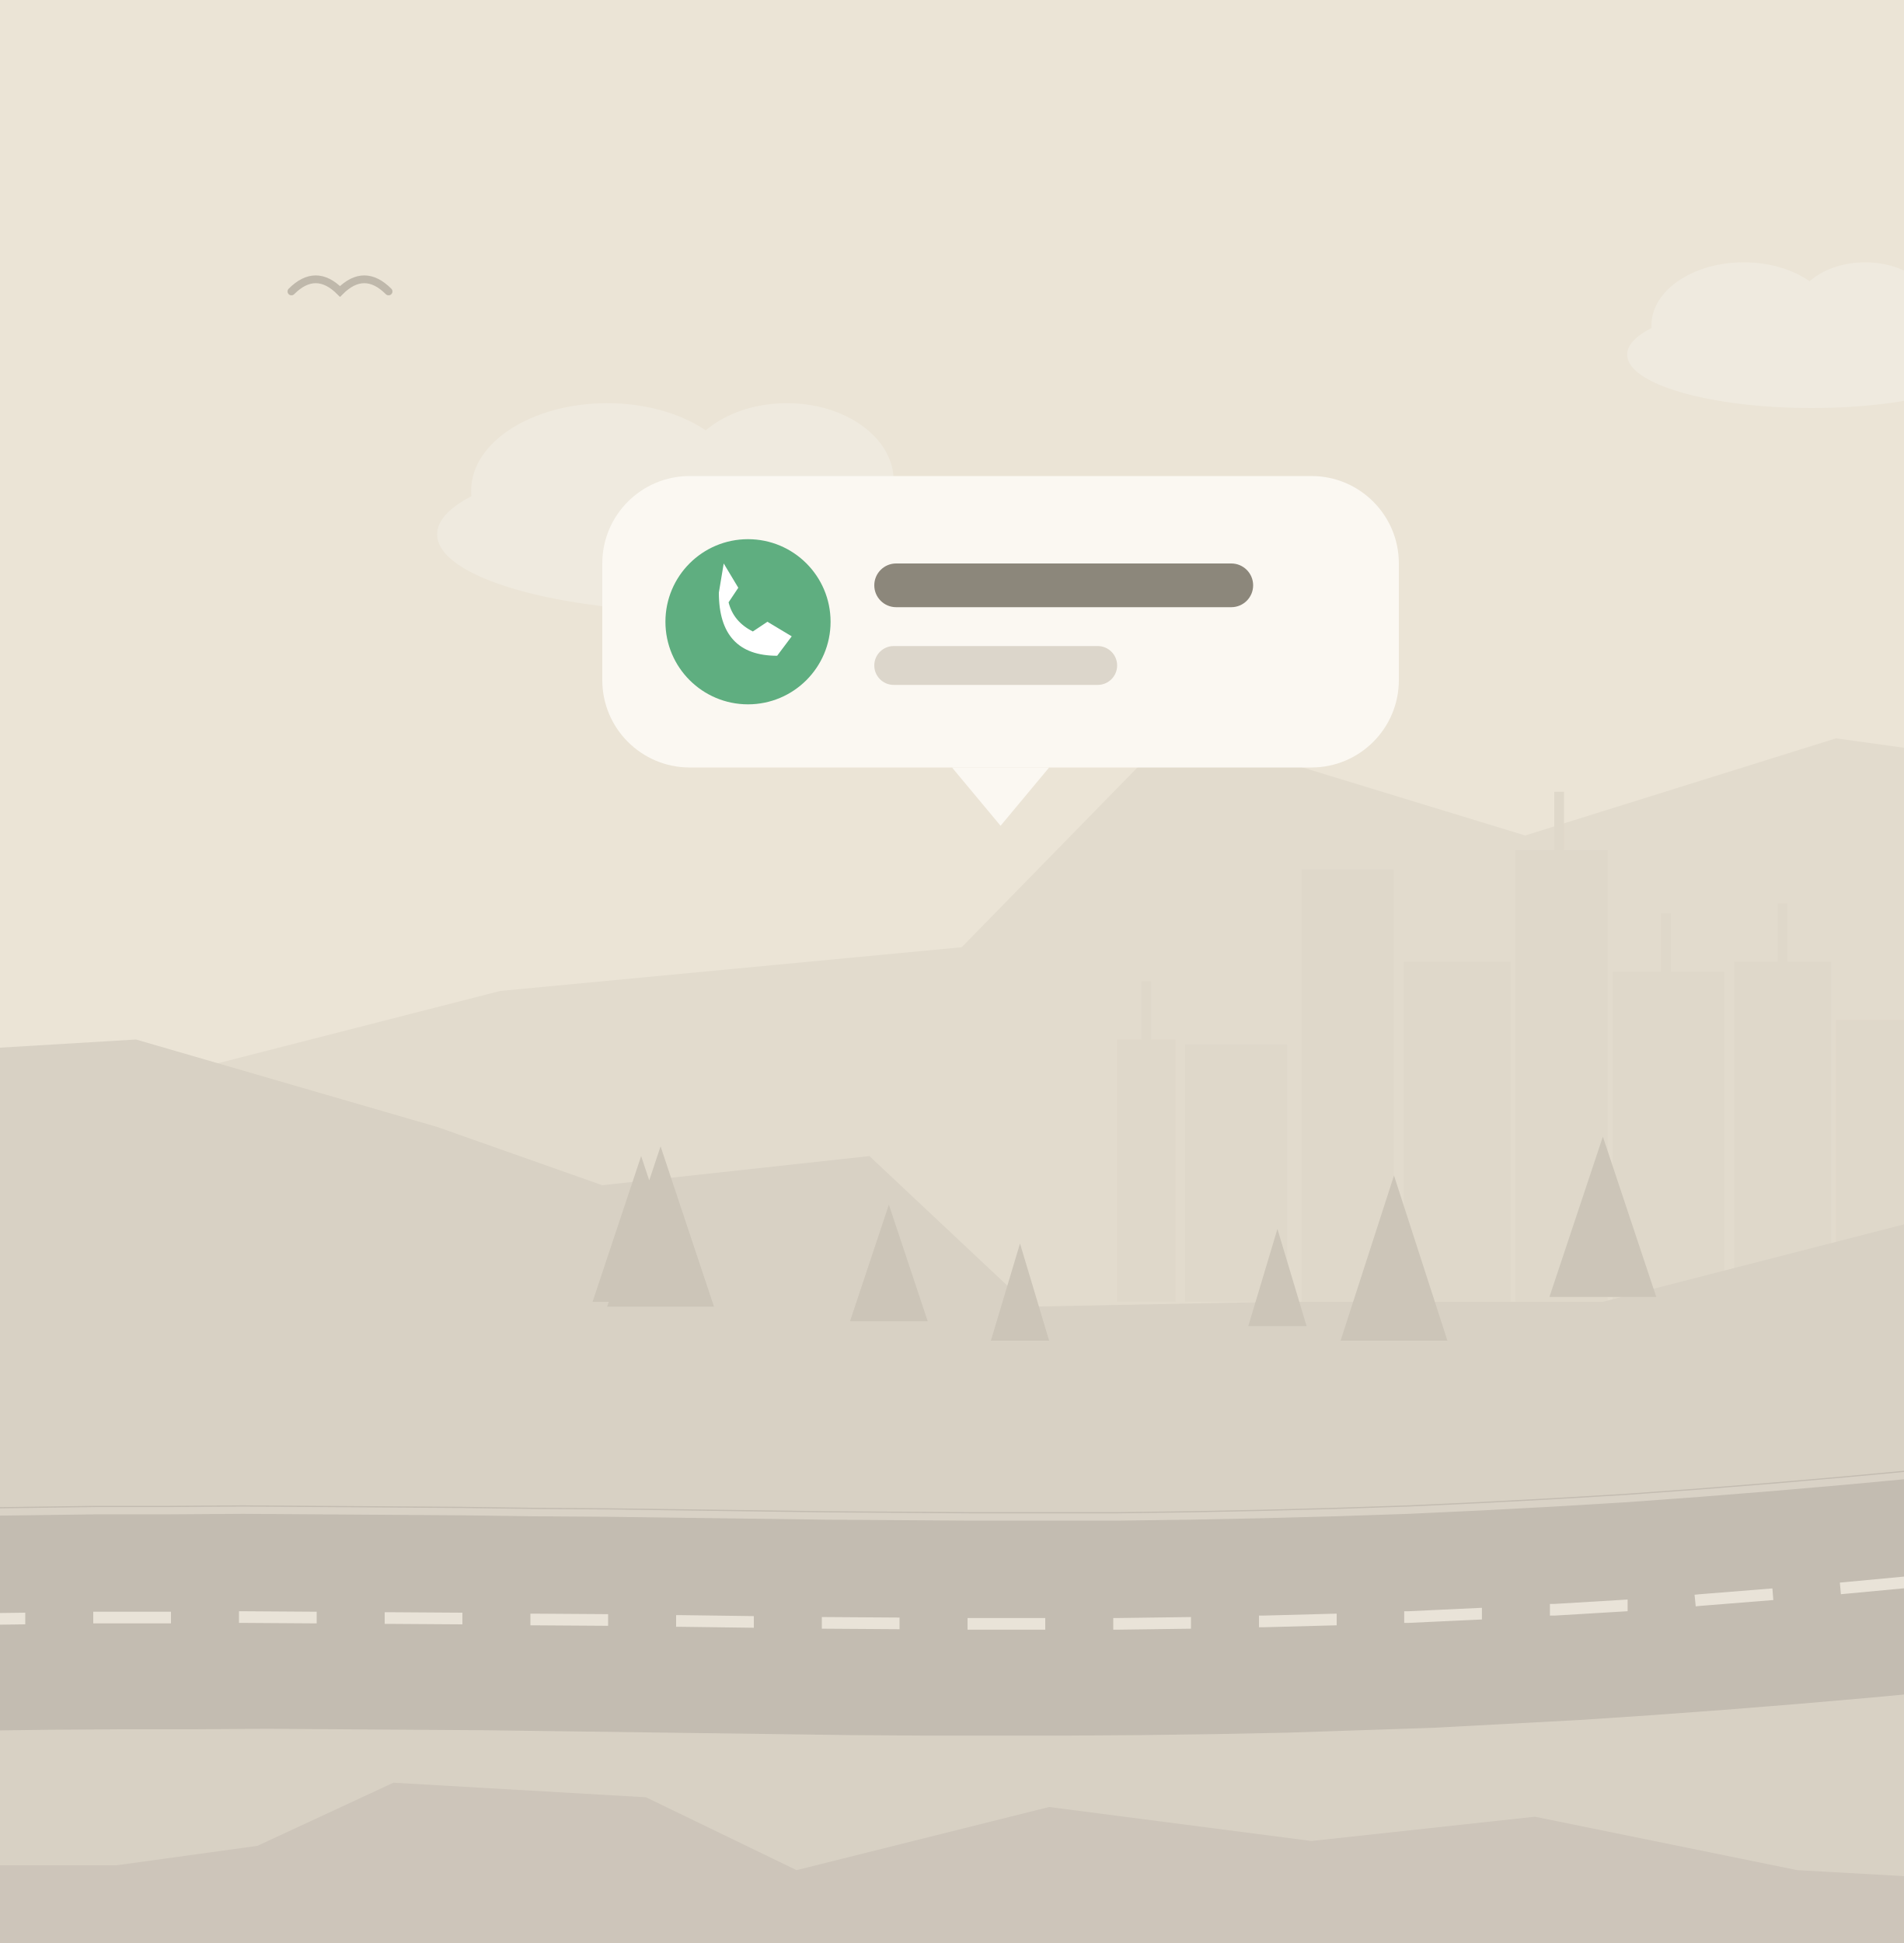
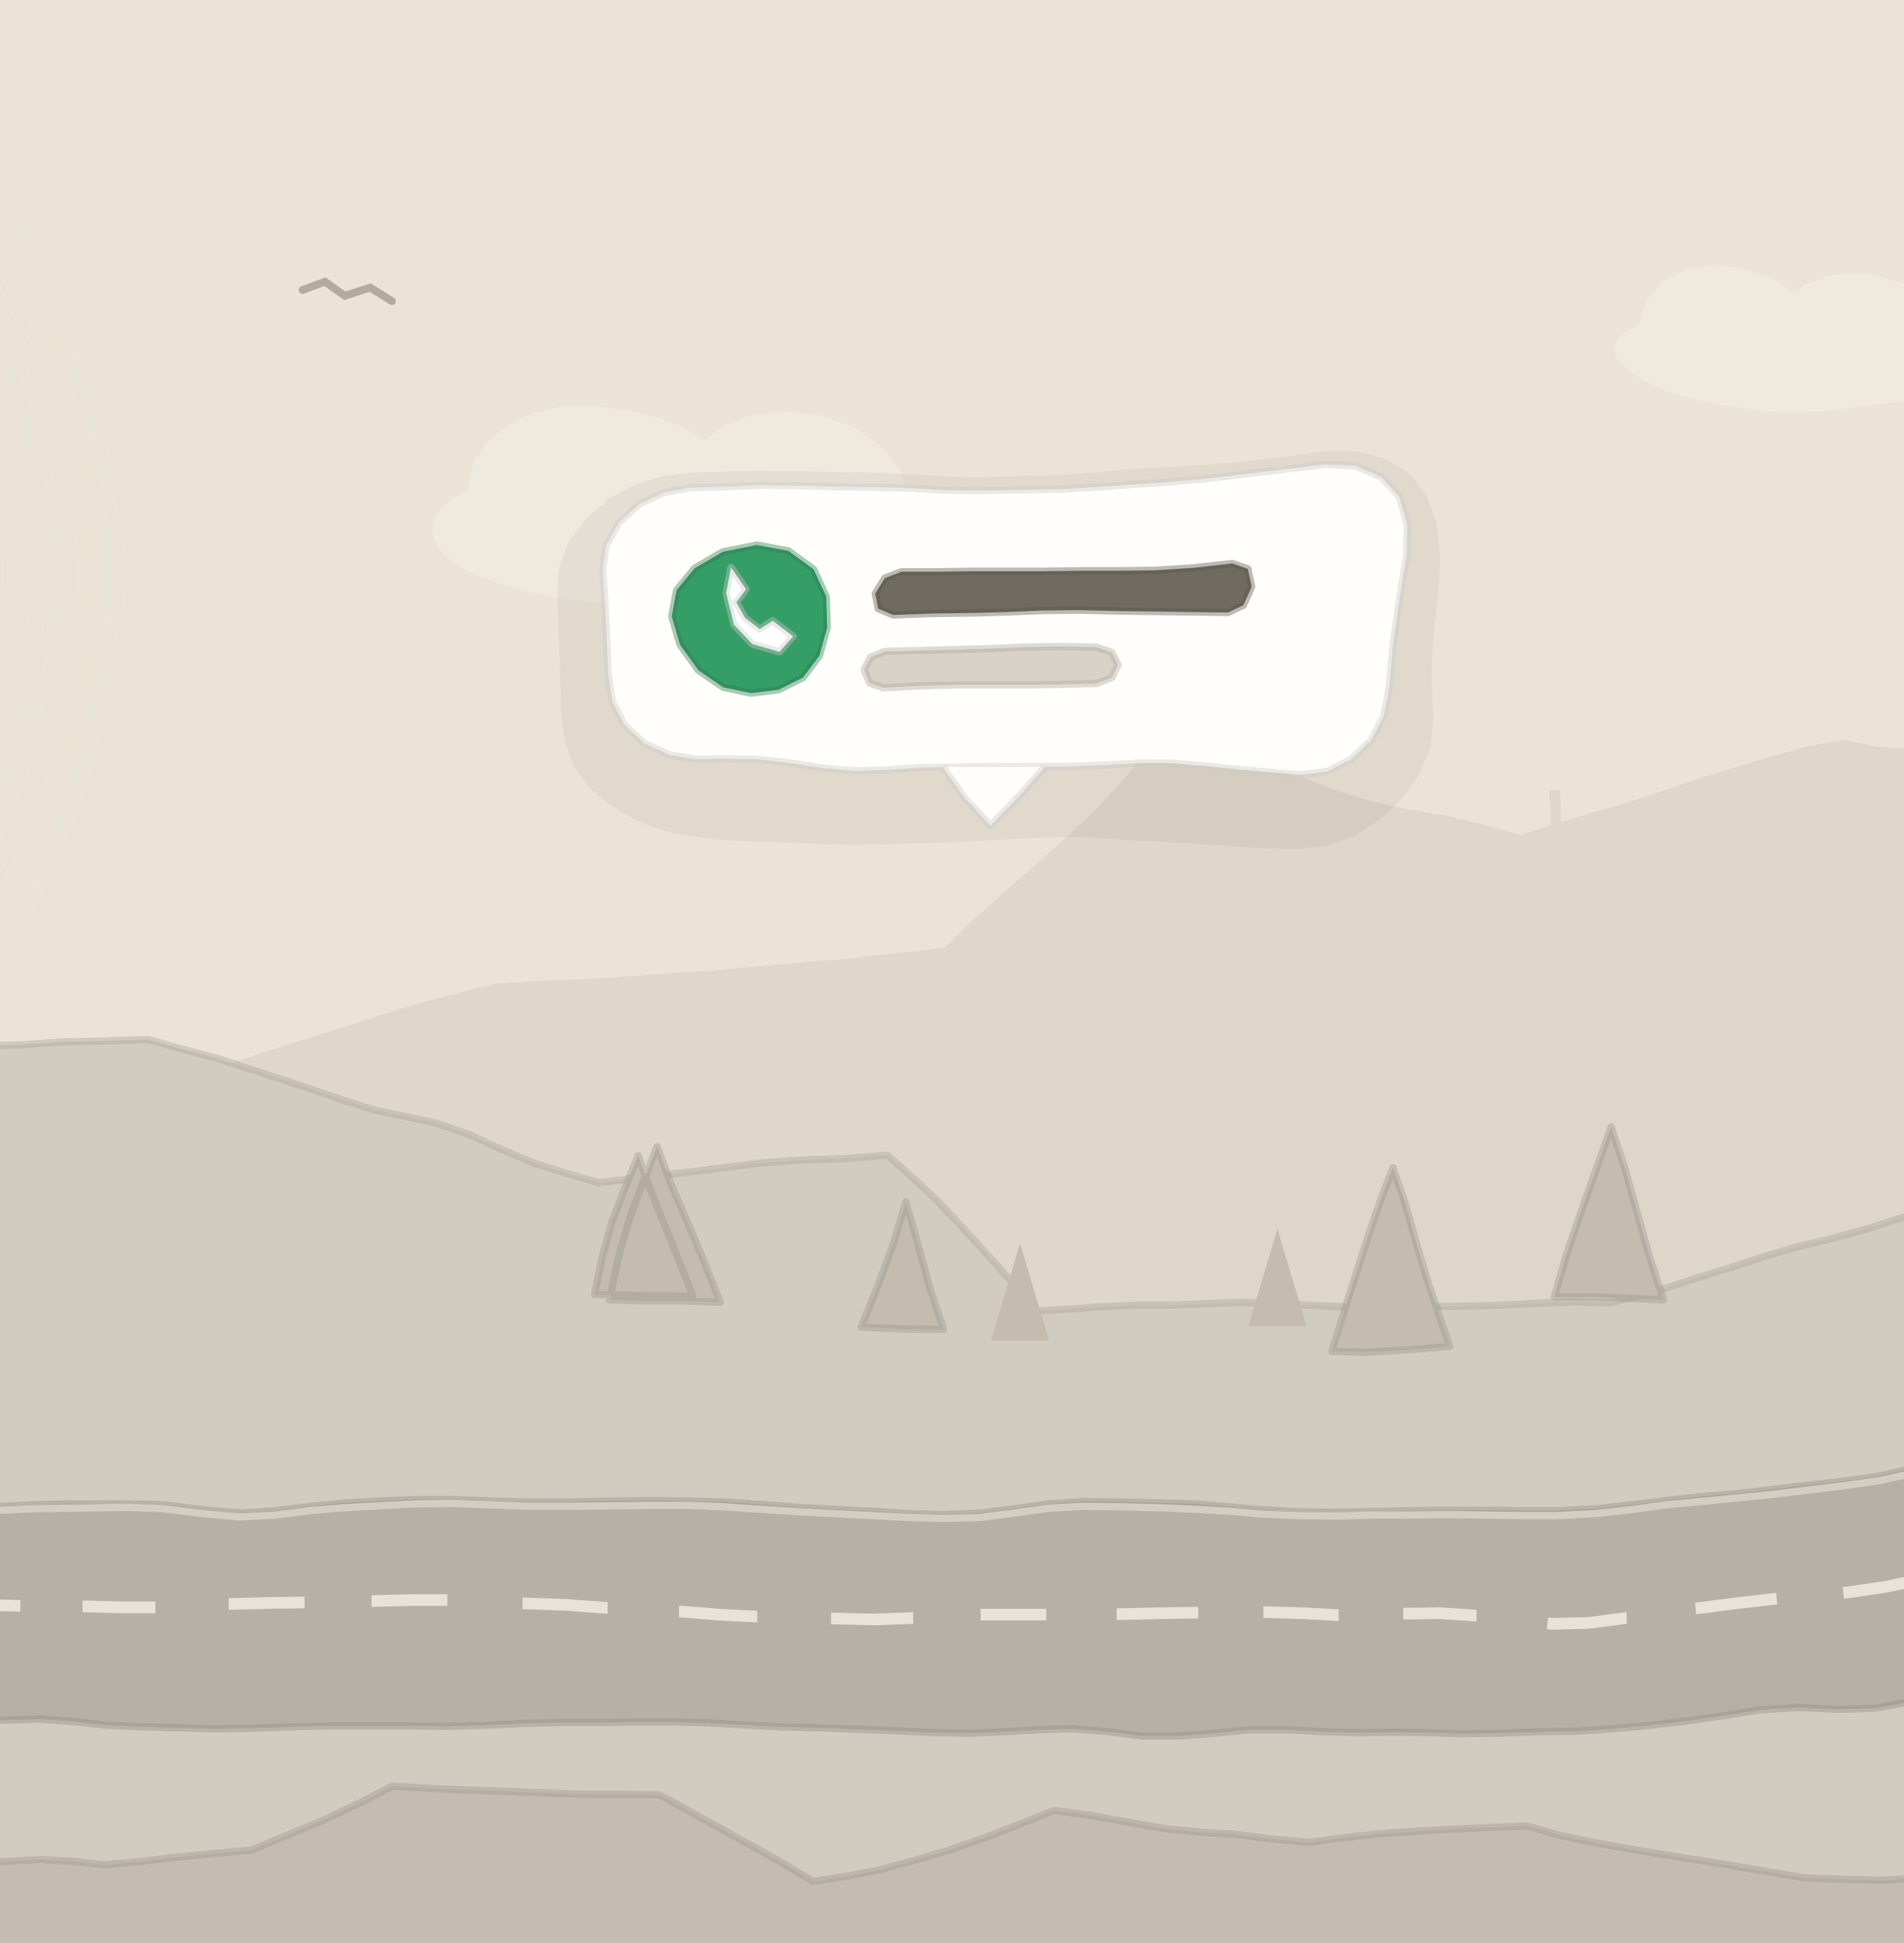
<svg xmlns="http://www.w3.org/2000/svg" viewBox="0 0 392 400">
+   <defs>
+     <radialGradient id="g1" gradientUnits="userSpaceOnUse" cx="268.0" cy="118.0" r="150.0">
+       <stop offset="0" stop-color="#E2DBCD" stop-opacity="0.90" />
+       <stop offset="0.35" stop-color="#E2DBCD" stop-opacity="0.35" />
+       <stop offset="1" stop-color="#E2DBCD" stop-opacity="0.00" />
+     </radialGradient>
+   </defs>
  <g transform="translate(-390 0)">
    <path d="M0 0H1950V400H0Z" fill="#EBE4D6" />
-     <path d="M280 74A40 12 0 1 0 360 74A40 12 0 1 0 280 74ZM316 66A16 12 0 1 0 348 66A16 12 0 1 0 316 66ZM480 110A55 16 0 1 0 590 110A55 16 0 1 0 480 110ZM487 101A28 18 0 1 0 543 101A28 18 0 1 0 487 101ZM530 99A22 16 0 1 0 574 99A22 16 0 1 0 530 99ZM725 73A38 11 0 1 0 801 73A38 11 0 1 0 725 73ZM730 67A19 13 0 1 0 768 67A19 13 0 1 0 730 67ZM759 65A15 11 0 1 0 789 65A15 11 0 1 0 759 65Z" fill="#EFEADF" />
-     <path d="M378 233.6L411 225L493 204L588 195L632 150L704 172L768 152L794 155.6L794 420L378 420Z" fill="#E2DBCD" />
-     <path d="M620 214H632V268H620ZM625 202H627V214H625ZM634 215H655V268H634ZM658 179H677V268H658ZM679 198H701V268H679ZM702 175H721V268H702ZM710 163H712V175H710ZM722 200H745V268H722ZM732 188H734V200H732ZM747 198H767V268H747ZM756 186H758V198H756ZM768 210H786V268H768ZM790 215H803V268H790ZM804 203H819V268H804ZM820 192H839V268H820Z" fill="#DFD8CA" />
-     <path d="M378 216.4L418 214L480 232L514 244L569 238L602 269L653 268L720 268L790 250L794 250.1L794 420L378 420Z" fill="#D8D1C4" />
-     <path d="M522 238L532 268H512ZM526 236L537 269H515ZM600 256L606 276H594ZM573 248L581 272H565ZM677 242L688 276H666ZM653 253L659 273H647ZM720 234L731 267H709Z" fill="#CCC5B8" />
-     <path d="M450 60q5-5 10 0q5-5 10 0" fill="none" stroke="#BFB8AB" stroke-width="1.6" stroke-linecap="round" />
-     <path d="M378 310.4L380 310.4L395 310.2L410 310L425 310L440 309.9L455 310L470 310.1L485 310.2L500 310.4L515 310.5L530 310.7L545 310.9L560 311.1L575 311.2L590 311.3L605 311.3L620 311.3L635 311.1L650 310.8L665 310.4L680 309.9L695 309.2L710 308.4L725 307.5L740 306.4L755 305.2L770 303.9L785 302.5L794 301.7L794 347.7L790 348.1L775 349.5L760 350.8L745 352L730 353.1L715 354.1L700 354.9L685 355.7L670 356.2L655 356.7L640 357L625 357.2L610 357.3L595 357.3L580 357.3L565 357.2L550 357L535 356.8L520 356.6L505 356.4L490 356.2L475 356.1L460 356L445 355.9L430 356L415 356L400 356.1L385 356.3L378 356.4Z" fill="#C3BCB1" />
-     <path d="M365 311.6L380 311.4L395 311.2L410 311L425 311L440 310.9L455 311L470 311.1L485 311.2L500 311.4L515 311.5L530 311.7L545 311.9L560 312.1L575 312.2L590 312.3L605 312.3L620 312.3L635 312.1L650 311.8L665 311.4L680 310.9L695 310.2L710 309.4L725 308.5L740 307.4L755 306.2L770 304.9L785 303.5L800 302.1" fill="none" stroke="#D9D2C6" stroke-width="1.5" />
-     <path d="M379.2 333.4L380 333.4L395 333.2L395.2 333.2M409.2 333L410 333L425 333L425.2 333M439.2 332.9L440 332.9L455 333L455.2 333M469.2 333.1L470 333.1L485 333.2L485.2 333.2M499.2 333.4L500 333.4L515 333.5L515.2 333.5M529.2 333.7L530 333.7L545 333.9L545.2 333.9M559.2 334.1L560 334.1L575 334.2L575.2 334.2M589.2 334.3L590 334.3L605 334.3L605.2 334.3M619.2 334.3L620 334.3L635 334.1L635.2 334.1M649.2 333.8L650 333.8L665 333.4L665.2 333.4M679.1 332.9L680 332.9L695 332.2L695.1 332.2M709.1 331.4L710 331.4L725 330.5L725.1 330.5M739 329.5L740 329.4L755 328.2M768.9 327L770 326.9L784.9 325.5" fill="none" stroke="#E9E3D8" stroke-width="2.4" />
+     <path d="M118.3 118.8L118.9 127.1L119.4 134.6L120 141.2L121.1 147.5L122.8 154.1L124.7 161.2L126.9 168.5L129.5 175.3L132 181.9L134.4 188.4L137.7 194.5L141.5 200.1L144.9 205.6L147.8 211.1L151.2 216.3L155.7 221.3L160.4 226L165.1 230.4L170.1 234.9L175.8 239.7L181.9 244.2L188.4 248L194.7 251.3L200.8 254.1L206.9 256.4L213.6 258.5L220.7 260.3L228 261.8L234.9 263.2L241.4 264.5L247.8 265.6L254.3 266.7L261.3 267.8L268.5 268.8L275.5 269.2L282.1 269L288.5 268.1L295.2 267.1L302.2 265.8L309.3 264.1L316.2 262L322.4 259.9L327.9 257.7L333.4 255L339.3 251.9L345.1 248.3L351 244.1L356.8 239.7L362.2 235.3L367.3 230.7L372.1 225.2L376.6 219L381 212.8L385.6 206.9L389.9 200.8L394.1 194.4L398 188.2L401.8 182.4L405.3 176.8L408.5 171.1L411.1 165.4L413.2 159.9L415 154.1L416.6 147.6L417.9 140.3L418.4 133.1L418.4 126.2L418.3 119.2L417.7 112.2L416.7 105.8L415.7 99.8L414.8 93.4L413.8 86.1L412.4 78.6L410.4 71.4L408.1 64.5L405.5 57.8L402.5 51.4L399 45.5L394.6 39.9L390 34.2L385.6 28.2L381.3 22.2L376.5 16.2L371.6 10.3L367.2 4.6L362.9 -0.7L358 -4.9L352.6 -8.5L347.4 -12.6L342.2 -17L336.5 -20.2L329.9 -22L322.9 -23.3L316.2 -25.1L309.3 -27.2L302 -28.8L294.7 -29.9L287.9 -31.2L281.3 -32.7L274.4 -33.3L267.5 -32.8L260.7 -31.9L253.8 -30.7L246.6 -29.1L239.1 -27.1L232 -25.3L225.3 -24.1L218.9 -23.2L212.8 -22L206.5 -20L200.3 -17.8L194.4 -15.4L189.1 -12.3L183.8 -7.9L178.1 -2.7L172.4 2.7L167.5 7.9L163.1 13L158.5 17.7L153.7 22.2L149.5 26.9L146 31.7L142.6 37.1L139.1 43L136.1 49.3L133.3 55.8L130.6 62.4L127.9 69.4L125.7 76.2L123.8 83.1L122 90.1L120.4 96.8L119 103.6L118.2 110.8L118.3 118.8Z" fill="url(#g1)" />
+     <path d="M282 75.4L282.3 77.5L283.7 79.6L286.4 81.9L290.1 84L294.9 85.7L300.6 86.6L307.6 86.9L315.1 86.6L322 85.7L328.3 84L334.4 82.4L340.7 81.6L346.6 81.4L351.5 81L355.3 80.3L358 79L359.6 77.4L360.1 75.5L359.5 73.6L357.9 71.5L355.4 69.4L351.9 67.2L347.6 65L342.3 63.2L336 62.3L329.2 62.1L322.3 62.2L315.4 62.4L309 63L303 64L297.3 65.3L292.4 67.1L288.3 69.1L285.1 71.3L283 73.4L282 75.4ZM287.9 69.2L288.6 74.3L291.3 78.9L296.1 82.3L302.6 83.7L310.2 83L317.1 80.6L322.4 76.8L325.8 72.4L327.2 67.8L326.1 63.3L322.5 59L317.1 55.4L310.8 53.4L304.2 53.2L297.9 55L292.8 58.6L289.3 63.7L287.9 69.2ZM318.3 66.4L319.4 70.9L322.7 74.3L327.7 76.1L333.5 76.1L339.6 75L344.9 73.3L348.3 70.4L349.6 66.5L348.6 62L345.1 57.7L339.8 54.6L333.6 53.7L327.7 54.6L322.8 57.4L319.5 61.6L318.3 66.4ZM479 109L479.3 111.1L480.5 113.2L482.5 115.2L485.4 117.1L489.1 118.9L493.8 120.5L499.2 122L505.3 123.2L511.9 124L518.8 124.6L525.8 125L533 125.3L540.1 125.6L546.7 125.7L552.7 125.6L558.5 125.6L564.2 125.1L569.8 124L575.2 122.6L580 121L583.8 119.3L586.8 117.5L588.9 115.7L590.2 113.8L590.7 111.9L590.5 110.1L589.5 108.3L587.8 106.5L585.3 104.9L582 103.2L577.7 101.6L572.5 100L566.5 98.8L559.8 97.7L552.6 96.7L545.2 96.2L538.3 96.1L531.8 96.3L525.1 96.5L518.5 96.5L512.1 96.4L505.9 96.5L500 97L494.7 98L490 99.3L486.2 100.9L483.1 102.7L480.9 104.7L479.5 106.8L479 109ZM486.5 99.5L487 104.2L489.2 108.9L493 112.9L498.2 116L504.6 118.3L511.7 119.4L518.9 119.4L525.7 118.6L531.8 116.9L537.2 114.3L541.2 110.9L543.6 107.1L543.9 103L542.4 98.7L539.5 94.7L535.7 91L531 88.1L525.2 85.9L518.8 84.4L512.3 83.6L506 83.6L500 84.9L494.6 87.5L490.3 90.9L487.6 95L486.5 99.5ZM530.2 101.5L531.4 106.4L535 110.4L540.5 113.2L546.9 115.1L553.6 116L560.5 115.7L567 113.7L572.3 110.4L575.6 106.2L576.6 101.5L575.2 96.5L571.3 91.8L565.9 88L559.2 85.5L551.7 84.6L544.5 85.5L538.5 87.9L534.1 91.6L531.3 96.3L530.2 101.5ZM722.3 71.7L722.9 73.8L724.8 75.9L727.8 78L731.7 80L736.4 81.6L741.7 82.9L747.6 83.9L753.9 84.7L760.4 84.9L766.7 84.5L773.3 83.7L780 82.8L786.1 81.6L791.5 80.1L795.8 78.3L798.9 76.4L800.9 74.6L801.5 72.7L800.9 70.9L799 69.2L796 67.6L791.7 66.5L786.5 65.9L780.4 65.7L773.9 65.3L766.9 64.8L759.9 64.3L753.2 63.8L747 63.7L741.3 64L736.1 64.7L731.5 65.7L727.7 66.8L724.8 68.1L723 69.8L722.3 71.7ZM727.6 66.3L728.6 70.9L732 75.2L737.1 78.5L743.2 80.3L749.7 80.6L755.7 79.5L760.6 77.1L764 73.7L765.3 69.6L764 65.1L760.4 60.9L755.2 57.5L749.1 55.3L743 54.5L737.2 55.4L732.3 57.9L729 61.8L727.6 66.3ZM755.8 66.9L757.3 71.7L761.7 75.5L768 77.5L775 77.3L781.7 74.9L786.5 70.8L788.3 66.1L786.7 61.7L781.9 58.3L774.9 56.4L767.7 56.5L761.5 58.6L757.3 62.3L755.8 66.9Z" fill="#EFE9DE" />
+     <path d="M378 235.9L381.3 235L387.9 233L395.2 230.8L403.2 228.4L411.4 225.8L419.4 223.7L427.2 221.8L434.4 219.8L441 217.7L447.4 215.6L453.9 213.6L460.3 211.6L466.4 209.6L472.2 207.7L478.4 206L485.1 204.2L492 202.5L499.3 202L506.5 201.7L513.7 201.4L521 200.9L528.2 200.3L535.3 199.9L542.3 199.3L549.4 198.6L556.8 198L564.2 197.4L570.9 196.6L577.4 195.9L584.4 195.1L590.3 189.4L596.8 183.6L603.7 177.6L610.2 171.8L615.9 166.4L621.1 160.7L626.4 154.4L631.8 148.6L639 151.5L646 154.6L652.4 157.6L658.7 160.3L665.4 162.8L672.5 165L679.9 166.6L687.6 167.9L695.3 169.7L703 171.9L710.3 169.6L717.7 167.3L725.1 165.2L732.4 162.8L739.7 160.3L747.1 158L754.8 155.7L762.4 153.6L769.5 152.3L776.4 153.7L782.7 154.2L788.7 154.5L794 154.9L794 420.1L788.1 420.6L781 421.1L774.1 421.6L767.4 422.2L760.6 422.6L753.6 422.8L746.6 423.3L739.6 423.7L732.4 423.8L724.6 423.7L716.8 423.6L709.4 422.9L702.3 421.5L695.1 419.9L687.5 418.9L680.1 418.3L672.9 418.2L665.9 418.3L659 418.9L652.2 419.6L645.4 420.1L638.6 420.1L631.6 420L624.7 420.3L617.7 420.9L611 421.1L604.8 420.6L599.2 420.2L593.4 419.7L586.7 419.1L579.2 418.3L571.7 417.7L564.5 417.7L557.1 417.4L549.7 417.3L542.9 417.3L536.7 417.4L530.3 417.4L523.2 417.3L515.9 417.2L508.5 417.2L500.7 417.5L492.6 418.4L484.9 419L477.7 419L470.2 418.8L462.8 418.9L456.1 419.3L449.9 419.9L443.5 420.3L436.6 420.7L429.9 420.9L423.4 420.9L416.9 420.1L410.4 418.7L404 417.6L397.1 417.5L389.5 418.1L381.9 418.7L378 419Z" fill="#DFD8CA" />
+     <path d="M620.6 212.9L632.9 212.7L633 221L632.6 229.4L632.7 237.4L633 245.3L633.2 253.1L632.7 260.6L631.7 268.2L620.1 268.2L621 260.7L621.4 253.3L621.1 245.6L620.6 237.8L620.4 229.8L620.7 221.3ZM624.5 200.6L626.5 200.6L628 212.7L625.9 212.7ZM634.9 213.8L641.7 213.8L648.5 213.9L655 214L655.1 221.5L654.9 229.2L655 236.7L654.8 244.2L654.3 252.1L654.1 260.2L654.3 268.5L647.7 268L640.7 268L633.7 268.2L634.6 260.7L635 253.3L635 245.6L634.7 237.9L634.5 230.1L634.9 221.9ZM654.6 180.5L664.1 180.5L673.8 180.3L673.2 187.7L672.9 195L673.8 201.9L675.2 208.4L676.1 215.1L676.4 222.3L676.5 229.7L676.7 236.9L676.8 244.1L676.6 251.8L676.2 260.3L675.8 269L666 269L657.1 268.6L657 260.3L657.2 252.2L657.6 244.5L657.8 237.1L657.7 229.9L657.8 222.4L657.8 215L656.9 208.2L655.4 201.6L654.4 194.8L654.5 187.5ZM675.6 199L684.2 199.1L692.7 199.2L700.8 199.3L701.5 205.8L702.2 212.2L702.6 218.6L702.9 225.1L703.1 231.7L703.1 238.6L702.7 246.2L702.3 254.1L702.2 261.6L702.3 268.5L694.9 268.9L686.7 268.9L678.1 269L678.4 261L678.8 253L679.1 245.5L679.1 238.5L678.9 231.8L678.7 224.9L678.4 217.9L677.8 211.4L676.7 205.2ZM701.2 175.1L711.2 175.1L721.3 175.4L721.6 183.1L721.6 190.7L721.7 197.9L722.4 204.8L723 211.6L723.2 218L722.9 224.1L722.7 230.4L722.7 237.4L722.5 244.8L722.2 252.6L722.2 260.5L722.6 268.3L712.6 268L703.3 268.5L703.1 261.3L703.3 253.6L703.7 245.6L704 237.9L704 230.8L703.8 224.2L703.6 217.7L703.2 211.2L702.4 204.6L701.7 197.8L701.6 190.6L701.5 182.9ZM709 162.7L711.1 162.6L711.7 175.1L709.6 175.1ZM723 201.3L730.4 201L738 200.5L745.4 200.4L745.1 207.8L744.8 215L744.8 221.9L744.9 228.7L744.8 236.1L744.6 243.8L744.3 251.8L744.5 260.1L745 268.9L738.4 268.7L731.3 268.7L723.6 268.3L723.2 260L723.3 251.7L723.6 243.6L723.8 235.8L723.8 228.6L724 222L724.1 215.5L723.7 208.5ZM732.8 189.1L734.8 188.9L734.7 200.7L732.7 200.8ZM747.3 198.5L757.2 198L767.4 197L767.1 204.1L766.5 211.2L765.8 218L765.3 224.4L764.9 230.9L764.8 238.1L765 245.7L765.2 253.3L765.2 261L765 268.8L755.6 269.1L746.7 269L746.2 260.9L746 253.1L746.2 245.6L746.5 238.2L746.7 231.2L746.6 224.9L746.5 218.7L746.8 212.1L747.1 205.3ZM756.5 186.1L758.5 185.9L758.2 197.9L756.2 198.1ZM767.8 209.1L777 208.9L786.3 209.4L785.8 216.5L785.3 223.5L784.8 230.5L784.7 237.6L784.9 244.7L785.2 251.9L785.3 259.6L785.2 267.8L775.2 268.4L766 268.8L766.3 260.7L766.3 252.8L766 244.9L765.8 237.1L766 229.7L766.4 223L767 216.3ZM790.2 214.5L803.6 214.6L803.4 221.9L803.1 229.4L803.1 236.7L803.3 243.4L803.6 250.1L803.9 257.9L804.2 266.4L789.7 267.5L789.5 258.8L789.3 250.8L789.1 243.7L789 236.8L789.2 229.4L789.7 221.9ZM804.6 203.2L811.4 203.5L818.7 203.6L819.7 209.4L819.9 216L819.6 223.2L819.2 230.5L819.5 237.4L820.5 244L821.4 250.7L821.4 258.1L820.9 266.1L813.3 266.1L805.2 266.4L805 258.2L804.8 250.7L804.5 244.2L804.2 237.9L804.1 231.1L804.3 223.9L804.6 216.9L804.6 210.1ZM818.8 194L829.1 194L839.4 193.6L839.5 200.8L839.8 207.7L840.1 214.9L840.4 223.1L840.8 231.5L840.9 239.2L840.1 246.1L839.3 252.8L839.2 259.8L839.9 266.7L831 266.2L821.9 266.1L822.4 257.7L822.3 250.1L821.3 243.1L820.4 236L820.3 228.7L820.7 220.9L821 213.5L820.3 207L819.3 200.9ZM844 212.4L852.5 213.1L861.4 213.5L861.6 220.8L861.9 227.4L862.1 234.2L862.4 241.7L862.9 249.3L862.7 256.1L861.8 261.8L860.8 267L852.1 266.9L843.6 266.8L843.3 260.7L843.4 254.4L844.1 248.2L844.7 241.7L844.9 234.8L844.6 227.3L844.2 219.7Z" fill="#DED7C9" />
+     <path d="M376.5 215.7L377.9 215.6L385.7 215.3L394.2 215.1L402.9 214.5L411.7 214.3L420.5 214L428 216.1L434.8 217.9L441.3 220L447.7 222.1L454.3 224.3L460.7 226.5L467 228.5L473.2 229.8L479.8 231.2L486.7 233.6L493.4 236.7L500.1 239.5L506.8 241.6L513.3 243.5L521.1 242.5L529 241.6L537.4 240.6L545.8 239.5L554.7 238.8L564.1 238.5L572.7 237.8L578 242.5L583 247.2L587.9 252.4L593.2 258.2L598.6 264.2L603.4 269.9L610.1 269.5L616.9 269L623.7 268.7L630.8 268.7L638.1 268.4L645.4 268.1L652.4 268.3L659.3 268.7L666.3 269L673.9 269L682.5 269L691.2 268.9L699 268.7L706.3 268.3L713.7 268L721.5 268.2L728.6 266.5L735.1 264.5L741.2 262.5L747.1 260.7L753.1 258.7L759.9 256.7L767.4 254.9L775 252.8L782.1 250.5L789.2 248.1L795.5 247.9L795.5 420L795.1 420L788.1 420.6L781 421.1L774.1 421.6L767.4 422.2L760.6 422.6L753.6 422.8L746.6 423.3L739.6 423.7L732.4 423.8L724.6 423.7L716.8 423.6L709.4 422.9L702.3 421.5L695.1 419.9L687.5 418.9L680.1 418.3L672.9 418.2L665.9 418.3L659 418.9L652.2 419.6L645.4 420.1L638.6 420.1L631.6 420L624.7 420.3L617.7 420.9L611 421.1L604.8 420.6L599.2 420.2L593.4 419.7L586.7 419.1L579.2 418.3L571.7 417.7L564.5 417.7L557.1 417.4L549.7 417.3L542.9 417.3L536.7 417.4L530.3 417.4L523.2 417.3L515.9 417.2L508.5 417.2L500.7 417.5L492.6 418.4L484.9 419L477.7 419L470.2 418.8L462.8 418.9L456.1 419.3L449.9 419.9L443.5 420.3L436.6 420.7L429.9 420.9L423.4 420.9L416.9 420.1L410.4 418.7L404 417.6L397.1 417.5L389.5 418.1L381.9 418.7L376.5 419.2Z" fill="#D2CBBF" stroke="#A8A299" stroke-width="1.5" stroke-linejoin="round" stroke-opacity="0.4" />
+     <path d="M521.4 237.9L523.7 244.4L526.3 250.9L529.4 258.6L532.7 266.8L522.3 266.7L512.4 266.5L514 258.7L516.1 251.2L518.7 244.5ZM525.3 236L528 243.4L531.2 250.8L534.8 259.3L538.3 268.1L530.2 267.8L522.7 267.8L515.5 267.6L517.3 258.9L519.7 250.6L522.4 243.4Z" fill="#C3BCAF" stroke="#9C968C" stroke-width="1.5" stroke-linejoin="round" stroke-opacity="0.4" />
+     <path d="M600 256L606 276H594Z" fill="#C3BCAF" />
+     <path d="M576.5 247.4L578.9 255.8L581.3 264.7L584.3 273.7L575.7 273.6L567.3 273.2L570.7 264.8L573.9 256.1ZM676.8 240.4L679.2 247.4L681.4 255.2L683.7 263L686.1 270.2L688.5 277.2L679.7 277.9L671.3 278.4L664.2 278.2L666.6 270.4L669.2 262.2L671.8 254.1L674.3 246.9Z" fill="#C3BCAF" stroke="#9C968C" stroke-width="1.5" stroke-linejoin="round" stroke-opacity="0.4" />
+     <path d="M653 253L659 273H647Z" fill="#C3BCAF" />
+     <path d="M721.7 232L724.5 240.4L726.9 249L729.4 258L732.5 267.6L725.3 267.3L717.6 267L710 267L712.5 258.3L715.6 249.2L718.8 240.2Z" fill="#C3BCAF" stroke="#9C968C" stroke-width="1.5" stroke-linejoin="round" stroke-opacity="0.4" />
+     <path d="M452.3 59.7L456.9 58L461 60.9L466.2 59.2L470.7 62" fill="none" stroke="#B2AB9E" stroke-width="1.6" stroke-linecap="round" />
+     <path d="M376.5 310.7L380.3 310.5L388.4 310.2L396.5 309.8L403.9 309.6L410.2 309.6L416.6 309.6L423.9 309.8L431.8 310.8L439.6 311.5L446.8 311L453.9 310.1L461 309.4L468.2 309L475.6 308.7L483.1 308.7L491.1 309L499.2 309.2L507.5 309.2L515.9 309L524.2 308.9L531.7 309L539 309.2L546.5 309.7L554.2 310.3L561.8 310.7L569.5 311.1L577.1 311.6L584.5 311.8L591.8 311.5L598.8 310.6L605.9 309.6L613.1 309.1L620.9 309.2L628.7 309.4L635.9 309.6L642.9 310.2L649.8 310.8L657.2 311.2L664.9 311.3L672.4 311.2L680 311L687.6 310.9L695.4 310.9L703.2 311L710.9 311L718.6 310.6L725.9 309.8L733.1 308.9L740.3 308.1L747.4 307.5L754.4 306.7L761.7 305.8L769.2 305L776.9 303.9L784.9 302L793.1 299.8L795.5 299.3L795.5 347.4L790.3 348.6L783 350.4L775.7 351.7L768.2 351.9L760.3 351.5L752.3 352L744.8 353.2L737.3 354.3L729.5 355.2L722.1 355.9L714.9 356.4L707.2 356.5L698.9 356.8L690.9 356.9L684 356.7L677.4 356.6L670.2 356.7L662.5 356.5L654.8 356.1L647.4 356.1L640.1 356.8L632.7 357.4L625.3 357.4L618 356.5L610.9 355.9L603.9 356.1L597.1 356.5L590.1 356.8L582.5 356.7L574.4 356.3L566.5 356L558.7 355.7L550.8 355.5L543 355.1L536 354.7L529.1 354.5L521.5 354.5L513.8 354.6L505.9 354.6L497.8 354.8L489.5 355.2L481.7 355.4L473.8 355.3L465.6 355.3L457.6 355.3L449.6 355.5L441.6 355.8L433.9 355.9L426.6 355.7L419.5 355.5L412.3 355.2L405.2 354.4L398.1 353.9L391.3 354.1L384.7 354.4L377.4 354.6L376.5 354.6Z" fill="#B7B0A6" stroke="#928D85" stroke-width="1.5" stroke-linejoin="round" stroke-opacity="0.4" />
+     <path d="M372.8 311.7L380.4 311.3L388.4 311L396.4 310.6L403.8 310.5L410.1 310.4L416.4 310.3L423.7 310.6L431.7 311.6L439.5 312.3L446.7 311.9L453.7 311L460.8 310.4L468.1 310L475.5 309.6L483 309.5L491 309.8L499.1 310.1L507.3 310.1L515.8 310L524.1 309.9L531.7 309.9L539 310.2L546.4 310.7L554.1 311.2L561.7 311.6L569.4 312L577 312.4L584.4 312.6L591.7 312.4L598.8 311.5L605.8 310.5L613 310.1L620.9 310.2L628.8 310.4L636 310.7L642.9 311.1L649.8 311.7L657.2 312L664.9 312.1L672.5 311.9L680 311.9L687.7 311.8L695.5 311.9L703.1 312L710.8 312L718.4 311.6L725.7 310.8L733 309.8L740.3 309.1L747.4 308.4L754.5 307.7L761.8 306.8L769.3 305.9L777.1 304.8L785 303L793.1 300.8L801.2 299.1" fill="none" stroke="#D4CDC1" stroke-width="1.5" />
+     <path d="M378.8 330.4L379.6 330.4L387 330.4L394 330.6L394.2 330.6M407 330.7L407.8 330.7L414.6 330.9L421.8 330.9L422 330.9M437.1 330.2L437.9 330.2L445.3 330L452.5 329.9L452.7 329.9M466.5 329.6L467.2 329.6L474.5 329.4L481.9 329.4L482.1 329.4M497.6 330.1L498.4 330.1L506.6 330.4L514.9 331L515.1 331M529.8 331.8L530.6 331.8L538 332.4L545.7 332.8L545.9 332.8M561.1 333.2L562 333.2L570 333.4L577.8 333.1L578 333.1M591.9 332.4L592.7 332.4L599 332.4L605.2 332.4L605.4 332.4M619.9 332.3L620.8 332.3L629.1 332.1L636.5 332L636.7 332M650.1 331.9L650.9 331.9L658.1 332.1L665.4 332.5L665.6 332.5M678.9 332.2L679.7 332.2L686.5 332.1L693.9 332.6L694 332.6M708.6 334.2L709.5 334.3L717.1 334.1L724.8 333.1L724.9 333.1M739.1 331.1L740.2 331L748 330L755.8 329.1M769.5 327.9L770.6 327.8L778.1 326.7L785.7 325.1" fill="none" stroke="#E8E3D9" stroke-width="2.4" />
    <g transform="translate(596 128)">
-       <path d="M-64-30H64A18 18 0 0 1 82-12V12A18 18 0 0 1 64 30H-64A18 18 0 0 1-82 12V-12A18 18 0 0 1-64-30Z" fill="#FBF8F2" />
-       <path d="M-69 0A17 17 0 1 0-35 0A17 17 0 1 0-69 0Z" fill="#5FAE80" />
-       <path d="M-58-6q0 13 12 13l3-4-5-3-3 2q-4-2-5-6l2-3-3-5z" fill="#FFFFFF" />
-       <path d="M-21.5-12H47.5A4.5 4.5 0 0 1 52-7.5V-7.5A4.5 4.5 0 0 1 47.5-3H-21.5A4.5 4.5 0 0 1-26-7.5V-7.5A4.5 4.5 0 0 1-21.5-12Z" fill="#8C877B" />
-       <path d="M-22 5H20A4 4 0 0 1 24 9V9A4 4 0 0 1 20 13H-22A4 4 0 0 1-26 9V9A4 4 0 0 1-22 5Z" fill="#DCD6CB" />
-       <path d="M-10 30L0 42L10 30" fill="#FBF8F2" />
+       <path d="M-63.6 -22.6L-56 -22.9L-48.4 -23.2L-40.9 -23.1L-33.2 -22.8L-25.8 -22.7L-18.7 -22.7L-12 -22.5L-5.6 -22.5L0.7 -22.5L6.9 -22.5L13.2 -22.5L19.9 -22.8L26.9 -23L34.4 -23.4L42.4 -24.5L50.6 -25.8L58.8 -26.9L66.9 -27.6L73.4 -27.1L78.7 -24.3L82.1 -19.7L83.6 -13.6L83.4 -6.7L82 2.5L81.1 11.5L80.8 19.9L79.9 25.7L76.9 30.9L72.5 35.2L67.1 37.9L61.2 38.8L54.4 38.5L47.9 38L41.8 37.5L35.5 37.1L28.7 36.8L21.6 36.6L14.3 36.5L6.5 36.6L-1.9 37L-9.9 37.2L-17.1 37.4L-23.6 37.7L-30 37.8L-36.9 37.5L-44.2 36.9L-51 36.5L-57 36.2L-62.8 35.7L-68.3 34.6L-73.9 31.9L-78.4 28L-81 23.1L-81.8 17.2L-82 8.8L-82.3 0.9L-82.7 -6L-82 -10.9L-79.3 -15.3L-75.1 -19.1L-69.7 -21.5L-63.6 -22.6ZM-63.7 -25L-56.3 -25.4L-48.8 -25.6L-41.2 -25.5L-33.4 -25.3L-25.9 -25.2L-18.7 -25.1L-11.8 -24.8L-5.3 -24.7L0.8 -24.8L6.8 -24.8L13 -24.9L19.6 -25.2L26.6 -25.6L34.1 -26L42.1 -26.9L50.5 -28.1L58.7 -29.2L66.9 -30L74.3 -29.5L80.3 -26.5L84.1 -21.4L85.8 -14.5L85.5 -6.6L84.2 2.7L83.4 11.6L83.4 19.9L82.4 26.5L79 32.4L73.9 37.3L67.7 40.4L61 41.4L54 41.2L47.6 40.7L41.7 40.2L35.6 39.8L28.7 39.5L21.7 39.2L14.4 38.9L6.5 39.1L-2 39.5L-10.2 39.8L-17.3 40L-23.7 40.2L-30 40.4L-37 40.1L-44.3 39.6L-51.2 39.3L-57.2 39L-62.9 38.4L-69 37L-75.4 34L-80.6 29.7L-83.5 24.2L-84.5 17.6L-84.7 9.1L-85 1L-85.4 -6.1L-84.6 -11.6L-81.6 -16.7L-76.6 -21.1L-70.5 -23.9L-63.7 -25ZM-63.8 -27.6L-56.6 -27.8L-49.2 -28.1L-41.5 -28L-33.7 -27.8L-26.1 -27.7L-18.7 -27.5L-11.6 -27.1L-5.1 -27L0.9 -27.1L6.7 -27.2L12.7 -27.3L19.3 -27.7L26.3 -28.2L33.8 -28.7L41.9 -29.4L50.3 -30.4L58.6 -31.4L66.8 -32.4L73.7 -32.2L79.8 -30L84.3 -26.1L86.9 -20.7L88 -14L87.6 -6.5L86.4 2.8L85.8 11.6L86 19.9L85.2 26.1L82.5 31.7L78.3 36.7L73.1 40.7L67.2 43.1L60.8 43.9L53.8 43.7L47.4 43.2L41.6 42.8L35.5 42.5L28.7 42.2L21.7 41.7L14.5 41.3L6.6 41.5L-2.1 42L-10.4 42.4L-17.5 42.5L-23.8 42.8L-30 42.9L-37 42.7L-44.5 42.3L-51.5 42.1L-57.4 41.7L-63.1 41.1L-68.6 39.9L-74.7 37.4L-80.2 33.9L-84.2 29.4L-86.4 24.2L-87.2 17.9L-87.4 9.3L-87.7 1.1L-88.1 -6.1L-87.5 -11.3L-85.2 -16.3L-81.2 -20.9L-75.9 -24.5L-70 -26.7L-63.8 -27.6ZM-63.8 -30.7L-56.9 -30.9L-49.7 -31.1L-41.9 -31L-34 -30.8L-26.4 -30.7L-18.9 -30.4L-11.5 -29.9L-4.9 -29.7L0.9 -29.9L6.5 -30.1L12.5 -30.2L19 -30.7L26 -31.4L33.5 -31.8L41.6 -32.3L50 -33L58.4 -34L66.6 -35.1L73.3 -35.1L79.4 -33.5L84.3 -30.4L87.7 -26L89.7 -20.4L90.5 -13.7L90.2 -6.5L89.1 2.9L88.7 11.6L89.1 19.9L88.5 25.9L86.3 31.3L82.7 36.3L78 40.8L72.7 44.2L66.9 46.2L60.8 46.8L53.7 46.6L47.3 46.2L41.5 45.8L35.4 45.4L28.6 45.1L21.6 44.6L14.4 44.3L6.5 44.5L-2.2 45L-10.5 45.4L-17.5 45.6L-23.8 45.8L-30 45.9L-37.1 45.8L-44.6 45.4L-51.7 45.2L-57.7 44.9L-63.4 44.2L-68.7 43.2L-74.6 41.1L-80.2 37.9L-84.8 34L-88 29.5L-89.8 24.3L-90.5 18.3L-90.7 9.6L-91 1.2L-91.3 -6.1L-90.9 -11.3L-89 -16.3L-85.5 -21.1L-80.8 -25.2L-75.4 -28.2L-69.6 -30L-63.8 -30.7Z" fill="#000000" fill-opacity="0.05" />
+       <path d="M-63.8 -27.6L-56.6 -27.8L-49.2 -28.1L-41.5 -28L-33.7 -27.8L-26.1 -27.7L-18.7 -27.5L-11.6 -27.1L-5.1 -27L0.9 -27.1L6.7 -27.2L12.7 -27.3L19.3 -27.7L26.3 -28.2L33.8 -28.7L41.9 -29.4L50.3 -30.4L58.6 -31.4L66.8 -32.4L73 -32.1L78.4 -29.8L82.1 -25.7L83.7 -20.1L83.6 -13.7L82.1 -4.4L80.8 4.7L80 13.6L78.9 19.4L76.3 24.4L72.2 28.3L67.3 30.8L62 31.5L55.5 31L49 30.4L42.2 29.7L35.3 29.1L28.4 29.1L21.2 29.5L13.8 29.8L6.2 29.8L-1.4 29.8L-8.9 29.9L-16.3 30L-23.4 30.5L-30.1 30.7L-36.8 30.1L-43.8 29L-50.3 28.3L-56.5 28.2L-62.8 28.3L-68.2 27.4L-73.4 25L-77.4 21.3L-79.9 16.5L-80.8 10.8L-81.1 2.8L-81.5 -4.4L-81.9 -11L-81.2 -15.7L-78.6 -20.4L-74.4 -24.2L-69.3 -26.6L-63.8 -27.6Z" fill="#FFFEFA" stroke="#CCCBC8" stroke-width="1.5" stroke-linejoin="round" stroke-opacity="0.4" />
+       <path d="M-67.7 -1.1L-66 4.7L-62.2 10L-57.1 13.5L-51.4 14.7L-45.7 14L-40.7 11.5L-37.3 7L-35.7 1.2L-35.9 -5.2L-38.5 -10.8L-43.7 -14.6L-50.2 -15.8L-57.2 -14.4L-63 -11L-66.7 -6.5L-67.7 -1.1Z" fill="#359E66" stroke="#2A7E52" stroke-width="1.5" stroke-linejoin="round" stroke-opacity="0.4" />
+       <path d="M-56.5 -5.9L-54.9 0.6L-51.1 4.6L-45.5 6.2L-42.7 3L-46.9 -0.2L-49.6 1.5L-52.6 -0.8L-54.4 -4L-52.4 -6.7L-55.5 -11.2Z" fill="#FFFFFF" stroke="#CCCCCC" stroke-width="1.5" stroke-linejoin="round" stroke-opacity="0.4" />
+       <path d="M-20.4 -10.3L-13 -10.3L-5.7 -10.4L1.6 -10.4L8.8 -10.4L16.1 -10.5L23.9 -10.5L31.8 -10.6L39.7 -11.1L47.7 -12L50.9 -10.9L51.7 -7.2L51.7 -7.2L50 -3.4L46.8 -1.9L39.8 -2L32.3 -2.1L24.3 -2.2L16 -2.4L8.2 -2.3L1.2 -2L-5.9 -1.8L-13.8 -1.7L-22.1 -1.4L-25.2 -2.7L-25.8 -5.8L-25.8 -5.8L-23.8 -9L-20.4 -10.3Z" fill="#706B60" stroke="#5A564D" stroke-width="1.5" stroke-linejoin="round" stroke-opacity="0.4" />
+       <path d="M-23.8 6.1L-16 5.9L-8.4 5.7L-1.5 5.5L5.1 5.2L12 5.1L19.7 5.2L22.9 6.3L24.2 8.9L24.2 8.9L22.9 11.5L19.8 12.7L12.2 12.9L5 13L-1.9 13L-9 13L-16.6 13.2L-24.1 13.6L-27 12.6L-28.1 9.9L-28.1 9.9L-26.8 7.3L-23.8 6.1Z" fill="#D8D2C8" stroke="#ADA8A0" stroke-width="1.5" stroke-linejoin="round" stroke-opacity="0.4" />
+       <path d="M-11.9 29.9L-7.5 36.1L-2.1 42L4 35.7L9.2 29.8" fill="#FFFEFA" stroke="#CCCBC8" stroke-width="1.5" stroke-linejoin="round" stroke-opacity="0.4" />
    </g>
-     <path d="M378 382.7L385 384L414 384L443 380L471 367L523 370L554 385L606 372L660 379L706 374L760 385L794 386.9L794 420L378 420Z" fill="#CDC5BA" />
+     <path d="M376.5 382.6L376.6 382.6L384.1 383.9L391.3 383.2L398.4 382.8L405.1 383.2L411.5 383.9L418.2 383.3L425.7 382.4L433.7 381.6L441.7 380.9L449.2 377.8L456.6 374.7L463.8 371.3L470.8 367.7L478.7 368.2L486.3 368.5L494.5 368.8L502.7 369.1L510.5 369.4L518.2 369.4L525.8 369.5L533.8 373.9L542.1 378.5L550.2 383L557.4 387.3L564 386.3L571.2 384.9L578.6 382.9L586 380.7L593.1 378.2L600.1 375.5L607 372.7L614.3 373.7L622.1 375.1L630.1 376.5L637.3 377.2L644 377.6L651.3 378.5L659.5 379.3L667.7 378.2L675.5 377.4L683 376.9L690.2 376.5L697.2 376.2L704.3 375.9L711.4 377.9L718.6 379.4L726.4 380.8L735 382.2L743.8 383.6L752.7 385.1L761.5 386.6L770.1 386.9L777.7 387.1L784.9 386.6L792.1 385.8L795.5 385.5L795.5 420L795.1 420L788.1 420.6L781 421.1L774.1 421.6L767.4 422.2L760.6 422.6L753.6 422.8L746.6 423.3L739.6 423.7L732.4 423.8L724.6 423.7L716.8 423.6L709.4 422.9L702.3 421.5L695.1 419.9L687.5 418.9L680.1 418.3L672.9 418.2L665.9 418.3L659 418.9L652.2 419.6L645.4 420.1L638.6 420.1L631.6 420L624.7 420.3L617.7 420.9L611 421.1L604.8 420.6L599.2 420.2L593.4 419.7L586.7 419.1L579.2 418.3L571.7 417.7L564.5 417.7L557.1 417.4L549.7 417.3L542.9 417.3L536.7 417.4L530.3 417.4L523.2 417.3L515.9 417.2L508.5 417.2L500.7 417.5L492.6 418.4L484.9 419L477.7 419L470.2 418.8L462.8 418.9L456.1 419.3L449.9 419.9L443.5 420.3L436.6 420.7L429.9 420.9L423.4 420.9L416.9 420.1L410.4 418.7L404 417.6L397.1 417.5L389.5 418.1L381.9 418.7L376.5 419.2Z" fill="#C4BCB2" stroke="#9D968E" stroke-width="1.5" stroke-linejoin="round" stroke-opacity="0.4" />
  </g>
</svg>
